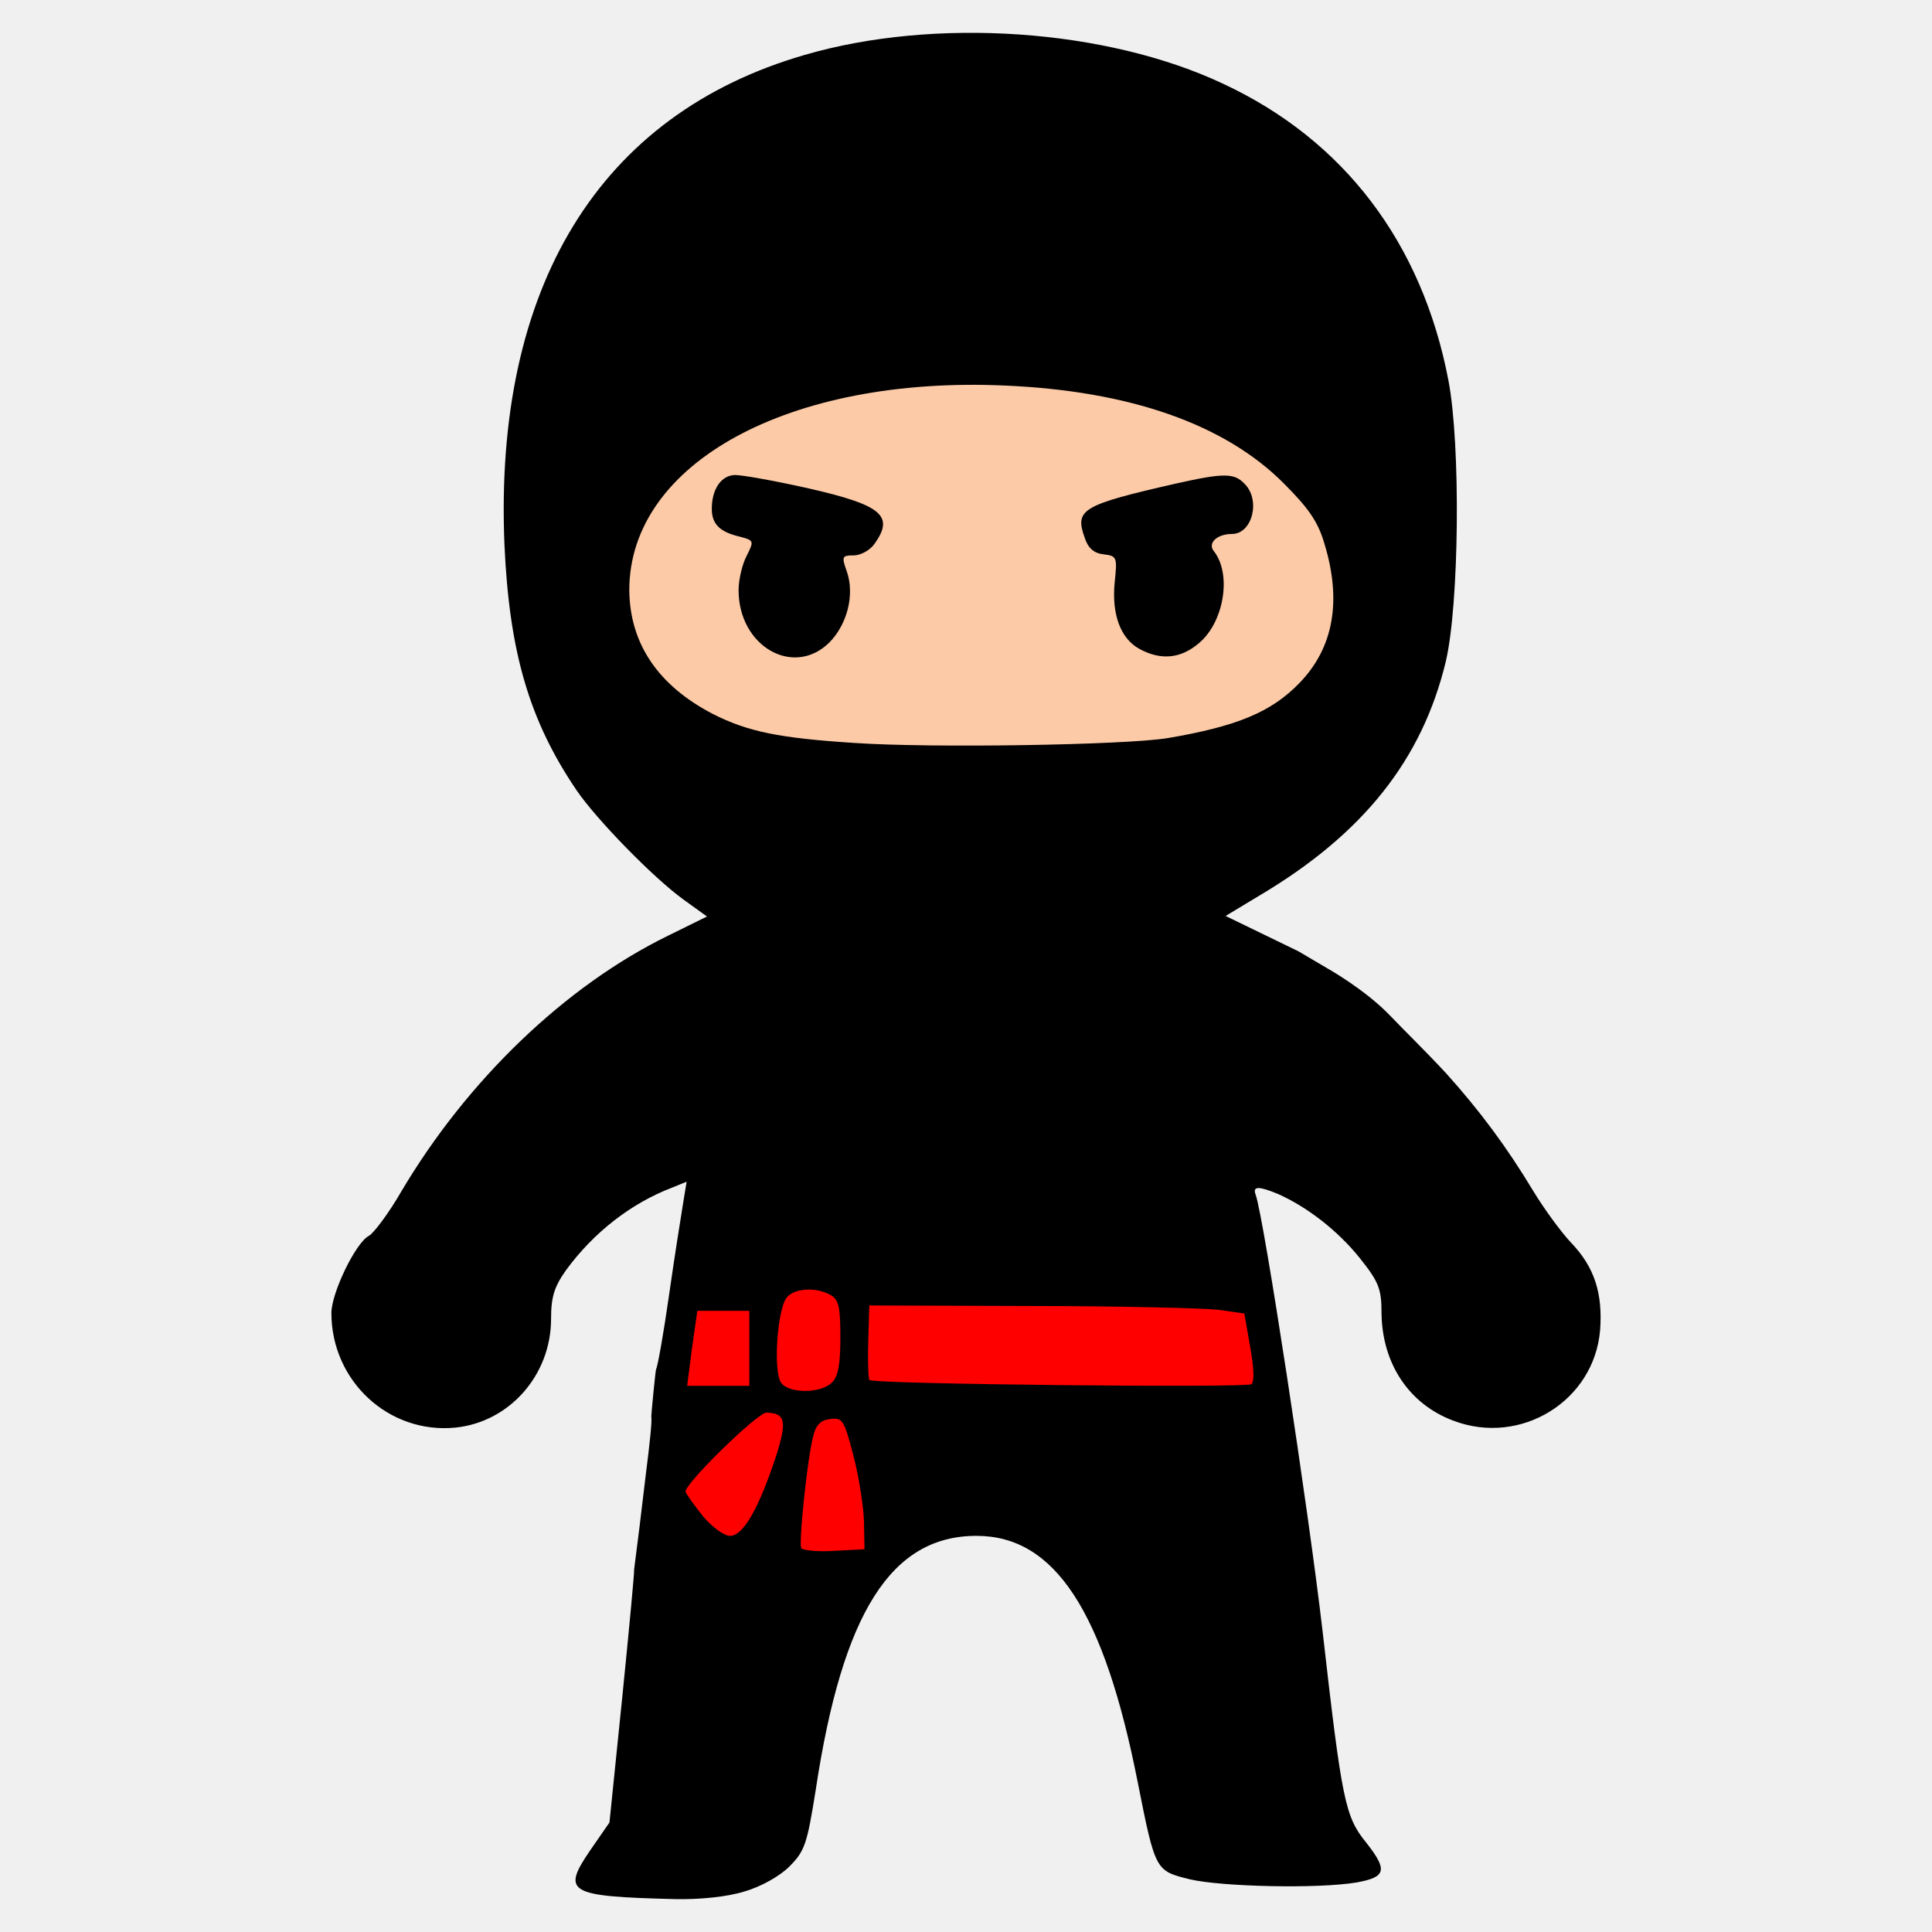
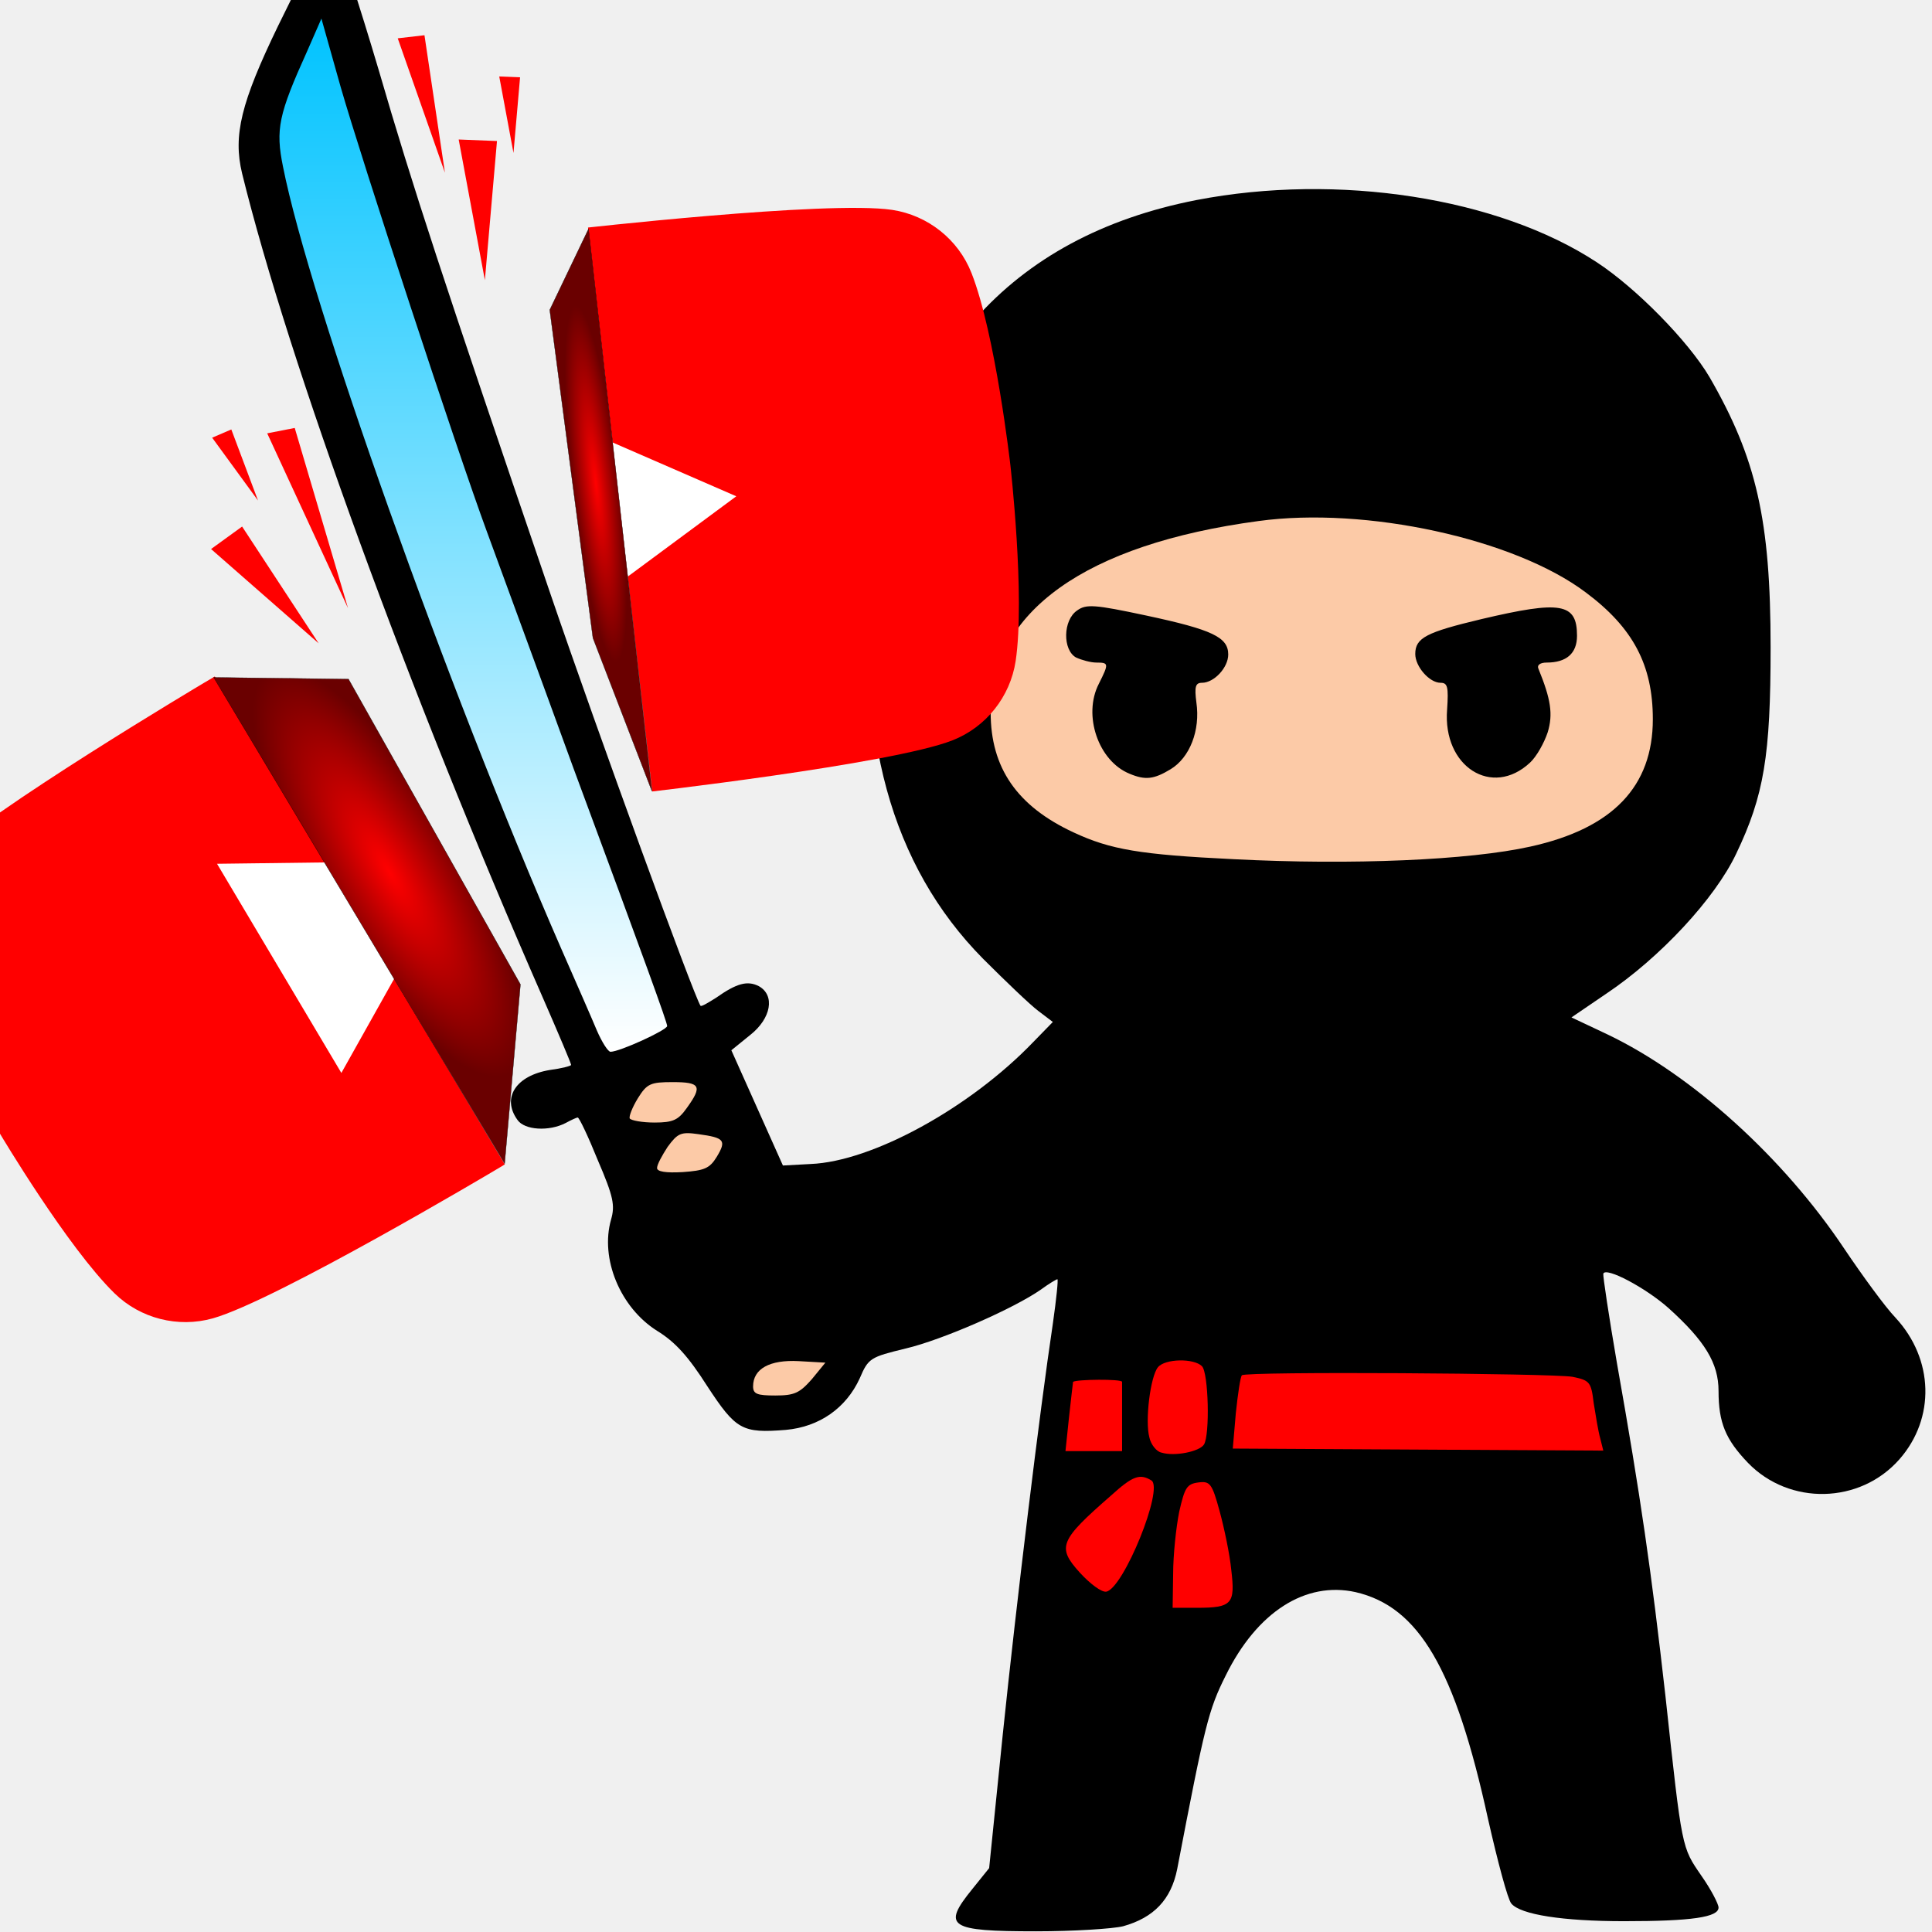
<svg xmlns="http://www.w3.org/2000/svg" viewBox="-1473.501 -1395.468 3606.005 3606.005">
-   <g style="" transform="matrix(1, 0, 0, 1, -5244.958, -1878.855)">
-     <path d="M 4965 3334 L 4977 3234 C 4984 3180 4989 3132 4987 3128 C 4986.647 3126.236 4994.928 3040.608 4996 3039 C 4999 3034 5010 2972 5020 2902 C 5030 2832 5042 2756 5046 2732 L 5053 2689 L 5026 2700 C 4950 2729 4880 2783 4828 2854 C 4806 2885 4800 2904 4800 2945 C 4800 3050 4722 3138 4621 3148 C 4497 3160 4390 3061 4390 2934 C 4390 2897 4435 2803 4460 2790 C 4469 2785 4497 2748 4520 2708 C 4643 2500 4826 2324 5018 2230 L 5091 2194 L 5048 2163 C 4991 2122 4885 2013 4848 1959 C 4759 1828 4722 1700 4713 1500 C 4693 1019 4890 697 5273 586 C 5516 515 5837 537 6055 640 C 6280 745 6426 937 6475 1194 C 6498 1315 6495 1612 6470 1718 C 6426 1901 6316 2040 6122 2155 L 6059 2193 L 6195 2259 L 6251 2292 C 6251 2292 6320.248 2330.938 6367 2380 C 6391.1 2405.29 6428.417 2441.447 6470 2486 C 6533 2556 6583 2623 6633 2706 C 6653 2739 6685 2783 6704 2803 C 6748 2849 6763 2898 6758 2966 C 6747 3098 6610 3183 6484 3135 C 6401 3104 6351 3028 6350 2934 C 6350 2889 6345 2876 6309 2831 C 6268 2780 6211 2736 6157 2712 C 6121 2697 6109 2697 6115 2713 C 6130 2753 6214 3303 6240 3528 C 6276 3844 6282 3874 6321 3922 C 6362 3974 6359 3987 6303 3997 C 6231 4009 6052 4005 5992 3991 C 5928 3975 5928 3976 5895 3810 C 5832 3490 5740 3350 5594 3350 C 5435 3350 5344 3493 5294 3824 C 5278 3924 5274 3938 5245 3967 C 5227 3985 5192 4005 5160 4014 C 5128 4024 5076 4029 5031 4028 C 4832 4023 4819 4016 4873 3937 L 4909 3885 L 4933 3650 C 4946 3521 4956 3414 4955 3413 C 4955 3412.272 4965 3334 4965 3334 Z" style="" />
+   <defs>
+     <clipPath id="clip-3">
+       <rect x="-0.691" y="1.366" width="34.559" height="57.269" style="fill: rgb(216, 216, 216);" />
+     </clipPath>
+     <radialGradient gradientUnits="userSpaceOnUse" cx="8845.226" cy="9163.68" r="360.994" id="gradient-0" gradientTransform="matrix(0.755024, 0.123391, -0.390501, 2.389454, 6860.401, -17270.494)">
+       <stop offset="0" style="stop-color: rgb(255, 0, 0);" />
+       <stop offset="1" style="stop-color: rgb(106, 0, 0);" />
+     </radialGradient>
+     <clipPath id="clip-2">
+       <rect x="33.867" y="1.366" width="34.559" height="57.269" style="fill: rgb(216, 216, 216);" />
+     </clipPath>
+     <radialGradient gradientUnits="userSpaceOnUse" cx="10283.987" cy="9370.543" r="225.274" id="gradient-3" gradientTransform="matrix(0.382065, 0.076538, -0.582785, 2.909167, 12921.032, -22085.979)">
+       <stop offset="0" style="stop-color: rgb(255, 0, 0);" />
+       <stop offset="1" style="stop-color: rgb(106, 0, 0);" />
+     </radialGradient>
+     <linearGradient gradientUnits="userSpaceOnUse" x1="1046.489" y1="3806" x2="1046.489" y2="5850" id="gradient-1">
+       <stop offset="0" style="stop-color: rgb(0, 195, 255);" />
+       <stop offset="1" style="stop-color: rgb(255, 255, 255);" />
+     </linearGradient>
+   </defs>
+   <g style="" transform="matrix(0.943447, 0, 0, 0.943447, -1577.4, -4951.522)">
+     <path d="M 2160 7590 C 1987 7590 1973 7581 2034 7506 L 2067 7465 L 2094 7200 C 2121 6940 2167 6561 2193 6388 C 2200 6339 2204 6300 2202 6300 C 2200 6300 2185 6309 2170 6320 C 2116 6358 1974 6420 1902 6437 C 1832 6454 1828 6456 1811 6496 C 1784 6555 1731 6592 1665 6598 C 1578 6605 1566 6598 1509 6511 C 1472 6453 1446 6424 1410 6402 C 1337 6356 1297 6259 1319 6182 C 1327 6154 1324 6137 1293 6065 C 1274 6018 1256 5980 1253 5980 C 1251 5980 1240 5985 1229 5991 C 1196 6008 1148 6005 1134 5985 C 1102 5941 1131 5897 1198 5886 C 1221 5883 1240 5878 1240 5876 C 1240 5873 1215 5814 1184 5743 C 920 5141 681 4486 589 4112 C 571 4037 587 3972 660 3821 C 736 3665 758 3633 775 3652 C 782 3659 820 3775 860 3910 C 926 4137 985 4317 1198 4941 C 1295 5225 1483 5740 1496 5759 C 1498 5761 1511 5753 1527 5743 C 1568 5714 1589 5709 1611 5720 C 1644 5738 1636 5784 1594 5817 L 1557 5847 L 1659 6075 L 1714 6072 C 1836 6067 2029 5961 2154 5831 L 2193 5791 L 2164 5769 C 2148 5757 2099 5710 2055 5666 C 1873 5482 1800 5217 1841 4885 C 1890 4482 2108 4237 2477 4165 C 2757 4111 3074 4160 3269 4288 C 3347 4339 3450 4444 3492 4515 C 3585 4676 3613 4798 3613 5050 C 3613 5264 3600 5343 3545 5458 C 3503 5547 3394 5664 3288 5735 L 3219 5782 L 3291 5816 C 3458 5896 3639 6060 3759 6240 C 3794 6292 3839 6354 3860 6376 C 3936 6458 3939 6575 3868 6656 C 3790 6745 3650 6748 3568 6663 C 3524 6617 3510 6584 3510 6521 C 3510 6466 3483 6422 3411 6357 C 3366 6317 3287 6275 3282 6289 C 3281 6293 3293 6373 3309 6466 C 3356 6731 3377 6877 3405 7125 C 3438 7430 3437 7423 3476 7480 C 3495 7507 3510 7536 3510 7543 C 3510 7562 3458 7570 3323 7570 C 3202 7570 3118 7557 3100 7535 C 3093 7527 3073 7452 3054 7368 C 2989 7070 2917 6948 2792 6919 C 2693 6897 2597 6958 2535 7084 C 2501 7152 2494 7180 2439 7467 C 2427 7527 2393 7563 2332 7580 C 2312 7585 2234 7590 2160 7590 Z" style="" />
+     <path d="M 1318 5850 C 1336 5850 1430 5807 1430 5799 C 1430 5792 1387 5673 1245 5290 C 1216 5210 1173 5093 1150 5030 C 1127 4967 1092 4872 1073 4820 C 1015 4663 825 4084 784 3941 L 746 3806 L 718 3870 C 661 3996 655 4025 670 4099 C 722 4362 993 5125 1220 5645 C 1249 5711 1281 5784 1291 5808 C 1301 5831 1313 5850 1318 5850 Z" style="fill: url(#gradient-1);" />
    <g style="">
-       <path d="M 5267 3373 C 5262 3363 5278 3208 5289 3165 C 5294 3143 5303 3134 5321 3132 C 5344 3129 5347 3134 5364 3199 C 5374 3237 5383 3293 5384 3322 L 5385 3375 L 5328 3378 C 5297 3380 5270 3377 5267 3373 Z" style="fill: rgb(255, 0, 0);" />
-       <path d="M 5084 3314 C 5068 3294 5053 3273 5051 3268 C 5047 3255 5185 3120 5202 3120 C 5237 3121 5241 3135 5220 3201 C 5188 3298 5159 3350 5134 3350 C 5123 3350 5101 3334 5084 3314 Z" style="fill: rgb(255, 0, 0);" />
-       <path d="M 5230 3065 C 5214 3046 5222 2927 5240 2905 C 5254 2888 5293 2885 5321 2900 C 5337 2909 5340 2922 5340 2980 C 5340 3029 5336 3053 5324 3064 C 5304 3084 5246 3085 5230 3065 Z" style="fill: rgb(255, 0, 0);" />
-       <path d="M 5063 3000 L 5073 2930 L 5121 2930 L 5170 2930 L 5170 3000 L 5170 3070 L 5112 3070 L 5054 3070 L 5063 3000 Z" style="fill: rgb(255, 0, 0);" />
-       <path d="M 5394 3059 C 5392 3055 5391 3023 5392 2986 L 5394 2920 L 5695 2921 C 5860 2921 6017 2925 6045 2928 L 6094 2935 L 6105 2998 C 6112 3037 6113 3063 6107 3067 C 6095 3074 5399 3067 5394 3059 Z" style="fill: rgb(255, 0, 0);" />
+       <path d="M 2431 6883 C 2431 6845 2437 6790 2443 6760 C 2454 6712 2458 6705 2481 6702 C 2504 6699 2508 6704 2523 6759 C 2532 6792 2543 6844 2546 6875 C 2554 6942 2548 6950 2478 6950 L 2430 6950 L 2431 6883 Z" style="fill: rgb(255, 0, 0);" />
+       <path d="M 2246 6880 C 2201 6830 2206 6817 2308 6728 C 2351 6689 2365 6684 2388 6698 C 2413 6714 2333 6911 2299 6918 C 2290 6920 2267 6903 2246 6880 Z" style="fill: rgb(255, 0, 0);" />
+       <path d="M 2408 6643 C 2398 6641 2387 6627 2384 6613 C 2375 6580 2386 6492 2401 6474 C 2415 6457 2472 6456 2488 6472 C 2501 6485 2504 6608 2492 6627 C 2483 6641 2434 6651 2408 6643 Z" style="fill: rgb(255, 0, 0);" />
+       <path d="M 2225 6573 C 2229 6535 2233 6504 2233 6503 C 2239 6498 2330 6497 2330 6503 C 2330 6507 2330 6539 2330 6575 L 2330 6640 L 2274 6640 L 2218 6640 L 2225 6573 Z" style="fill: rgb(255, 0, 0);" />
+       <path d="M 2555 6565 C 2559 6527 2564 6493 2567 6490 C 2574 6482 3180 6486 3221 6493 C 3255 6500 3258 6503 3263 6545 C 3267 6570 3272 6601 3276 6615 L 3282 6639 L 2915 6637 L 2549 6635 L 2555 6565 Z" style="fill: rgb(255, 0, 0);" />
    </g>
-     <path d="M 5365 1870 C 5226 1861 5167 1849 5102 1816 C 5000 1763 4947 1685 4946 1585 C 4946 1348 5244 1185 5647 1203 C 5880 1213 6057 1275 6167 1385 C 6215 1433 6232 1458 6244 1500 C 6276 1606 6260 1693 6197 1758 C 6145 1812 6081 1839 5951 1861 C 5873 1874 5510 1880 5365 1870 Z M 5320 1682 C 5353 1648 5367 1593 5352 1550 C 5342 1522 5343 1520 5365 1520 C 5378 1520 5396 1510 5404 1498 C 5441 1446 5417 1426 5281 1395 C 5219 1381 5157 1370 5144 1370 C 5118 1370 5100 1396 5100 1433 C 5100 1461 5114 1476 5152 1485 C 5179 1492 5179 1493 5165 1521 C 5157 1536 5150 1565 5150 1585 C 5150 1690 5253 1749 5320 1682 Z M 6009 1684 C 6056 1645 6071 1555 6037 1512 C 6025 1497 6043 1480 6071 1480 C 6109 1480 6125 1416 6094 1386 C 6075 1366 6055 1366 5966 1386 C 5791 1426 5777 1434 5796 1487 C 5802 1506 5813 1516 5831 1518 C 5856 1521 5857 1523 5852 1570 C 5846 1630 5863 1676 5899 1695 C 5938 1716 5975 1713 6009 1684 Z" style="fill: rgb(252, 202, 167);" />
+     <path d="M 1600 6512 C 1600 6477 1633 6459 1690 6462 L 1743 6465 L 1716 6498 C 1692 6525 1682 6530 1644 6530 C 1608 6530 1600 6527 1600 6512 Z" style="fill: rgb(252, 202, 167);" />
+     <path d="M 1410 6080 C 1410 6073 1420 6055 1431 6038 C 1451 6011 1457 6008 1492 6013 C 1543 6020 1548 6025 1528 6058 C 1514 6081 1503 6085 1461 6088 C 1427 6090 1410 6087 1410 6080 Z" style="fill: rgb(252, 202, 167);" />
+     <path d="M 2551 5469 C 2365 5460 2307 5450 2234 5416 C 2122 5364 2070 5288 2070 5179 C 2070 4980 2257 4846 2600 4800 C 2812 4771 3106 4835 3247 4941 C 3341 5011 3380 5085 3380 5192 C 3380 5325 3301 5408 3138 5444 C 3017 5471 2784 5481 2551 5469 Z M 2426 5291 C 2464 5268 2485 5214 2477 5159 C 2473 5128 2475 5120 2488 5120 C 2512 5120 2540 5090 2540 5064 C 2540 5030 2509 5015 2378 4987 C 2275 4965 2259 4964 2241 4977 C 2213 4996 2212 5055 2239 5070 C 2250 5075 2268 5080 2279 5080 C 2304 5080 2304 5082 2284 5122 C 2252 5184 2283 5275 2345 5300 C 2376 5313 2393 5311 2426 5291 Z M 3137 5278 C 3150 5266 3165 5239 3172 5218 C 3183 5182 3178 5152 3154 5093 C 3150 5085 3157 5080 3170 5080 C 3209 5080 3230 5062 3230 5027 C 3230 4962 3198 4957 3041 4994 C 2932 5020 2910 5031 2910 5063 C 2910 5088 2938 5120 2960 5120 C 2974 5120 2976 5128 2973 5173 C 2964 5286 3062 5348 3137 5278 Z" style="fill: rgb(252, 202, 167);" />
+     <path d="M 1356 5982 C 1354 5978 1361 5960 1372 5942 C 1390 5913 1397 5910 1441 5910 C 1496 5910 1500 5918 1469 5961 C 1452 5985 1442 5990 1405 5990 C 1381 5990 1359 5986 1356 5982 Z" style="fill: rgb(252, 202, 167);" />
+   </g>
+   <g transform="matrix(0.458988, -0.200734, 0.200734, 0.458988, -6711.17, -1045.645)" style="">
+     <g transform="matrix(0.958214, -0.286056, 0.286056, 0.958214, -1293.163, 4478.66)">
+       <g class="style-scope ytd-topbar-logo-renderer" transform="matrix(47.40874, 7.946162, -7.946162, 47.40874, 8392.374, 4092.155)" style="clip-path: url(#clip-3);">
+         <path fill="#FF0000" d="M63,14.87c-0.72-2.7-2.85-4.83-5.56-5.56C52.54,8,32.88,8,32.88,8S13.23,8,8.32,9.31 c-2.7,0.72-4.83,2.85-5.56,5.56C1.45,19.77,1.45,30,1.45,30s0,10.23,1.31,15.13c0.72,2.7,2.85,4.83,5.56,5.56 C13.23,52,32.88,52,32.88,52s19.66,0,24.56-1.31c2.7-0.72,4.83-2.85,5.56-5.56C64.31,40.23,64.31,30,64.31,30 S64.31,19.77,63,14.87z" class="style-scope ytd-topbar-logo-renderer" />
+         <polygon fill="#FFFFFF" points="26.6,39.43 42.93,30 26.6,20.57" class="style-scope ytd-topbar-logo-renderer" />
+       </g>
+       <polygon style="stroke: rgb(0, 0, 0); fill: url(#gradient-0);" points="9929.038 4740.713 10308.331 5070.098 10062.505 6352.049 9586.344 6823.498" />
+     </g>
+     <g transform="matrix(0.994879, 0.101069, -0.101069, 0.994879, 442.5349, -991.7186)">
+       <g class="style-scope ytd-topbar-logo-renderer" transform="matrix(47.13397, 9.440274, -9.440274, 47.13397, 10132.712, 4346.879)" style="clip-path: url(#clip-2);">
+         <path fill="#FF0000" d="M63,14.87c-0.72-2.7-2.85-4.83-5.56-5.56C52.54,8,32.88,8,32.88,8S13.23,8,8.32,9.31 c-2.7,0.72-4.83,2.85-5.56,5.56C1.45,19.77,1.45,30,1.45,30s0,10.23,1.31,15.13c0.72,2.7,2.85,4.83,5.56,5.56 C13.23,52,32.88,52,32.88,52s19.66,0,24.56-1.31c2.7-0.72,4.83-2.85,5.56-5.56C64.31,40.23,64.31,30,64.31,30 S64.31,19.77,63,14.87z" class="style-scope ytd-topbar-logo-renderer" />
+         <polygon fill="#FFFFFF" points="26.6,39.43 42.93,30 26.6,20.57" class="style-scope ytd-topbar-logo-renderer" />
+       </g>
+       <polygon style="stroke: rgb(0, 0, 0); fill: url(#gradient-3);" points="11237.538 7116.147 11202.88 6505.305 11423.823 5292.289 11653.429 5049.685" />
+     </g>
+     <polygon style="fill: rgb(255, 0, 0);" points="10157.306 6145.598 10105.788 5429.849 10208.817 5447.302" transform="matrix(0.998689, 0.051192, -0.051192, 0.998689, 309.6031, -512.3839)" />
+     <polygon style="fill: rgb(255, 0, 0);" points="9906.974 6233.55 9835.845 5705.29 9978.104 5718.172" transform="matrix(0.953817, -0.300388, 0.300388, 0.953817, -1335.609, 3251.621)" />
+     <polygon style="fill: rgb(255, 0, 0);" points="11189.439 5246.827 11118.312 4718.573 11260.566 4731.454" transform="matrix(0.935204, 0.354109, -0.354109, 0.935204, 2489.449, -3639.423)" />
+     <polygon style="fill: rgb(255, 0, 0);" points="11434.298 4847.62 11395.611 4560.318 11472.982 4567.324" transform="matrix(0.935204, 0.354109, -0.354109, 0.935204, 2406.613, -3744.19)" />
+     <polygon style="fill: rgb(255, 0, 0);" points="11164.188 4806.994 11114.476 4278.742 11213.9 4291.621" transform="matrix(0.985845, 0.16766, -0.16766, 0.985845, 919.6874, -1807.482)" />
+     <polygon style="fill: rgb(255, 0, 0);" points="9980.397 5643.931 9941.712 5356.628 10019.081 5363.634" transform="matrix(0.996462, -0.084046, 0.084046, 0.996462, -426.9646, 858.273)" />
+   </g>
+   <g class="style-scope ytd-topbar-logo-renderer" transform="matrix(23.45197, 0, 0, 23.45197, -3330.997, 858.5314)" style="">
+     <path fill="#FF0000" d="M63,14.87c-0.72-2.7-2.85-4.83-5.56-5.56C52.54,8,32.88,8,32.88,8S13.23,8,8.32,9.31 c-2.7,0.72-4.83,2.85-5.56,5.56C1.45,19.77,1.45,30,1.45,30s0,10.23,1.31,15.13c0.72,2.7,2.85,4.83,5.56,5.56 C13.23,52,32.88,52,32.88,52s19.66,0,24.56-1.31c2.7-0.72,4.83-2.85,5.56-5.56C64.31,40.23,64.31,30,64.31,30 S64.31,19.77,63,14.87z" class="style-scope ytd-topbar-logo-renderer" />
+     <polygon fill="#FFFFFF" points="26.6,39.43 42.93,30 26.6,20.57" class="style-scope ytd-topbar-logo-renderer" />
  </g>
</svg>
